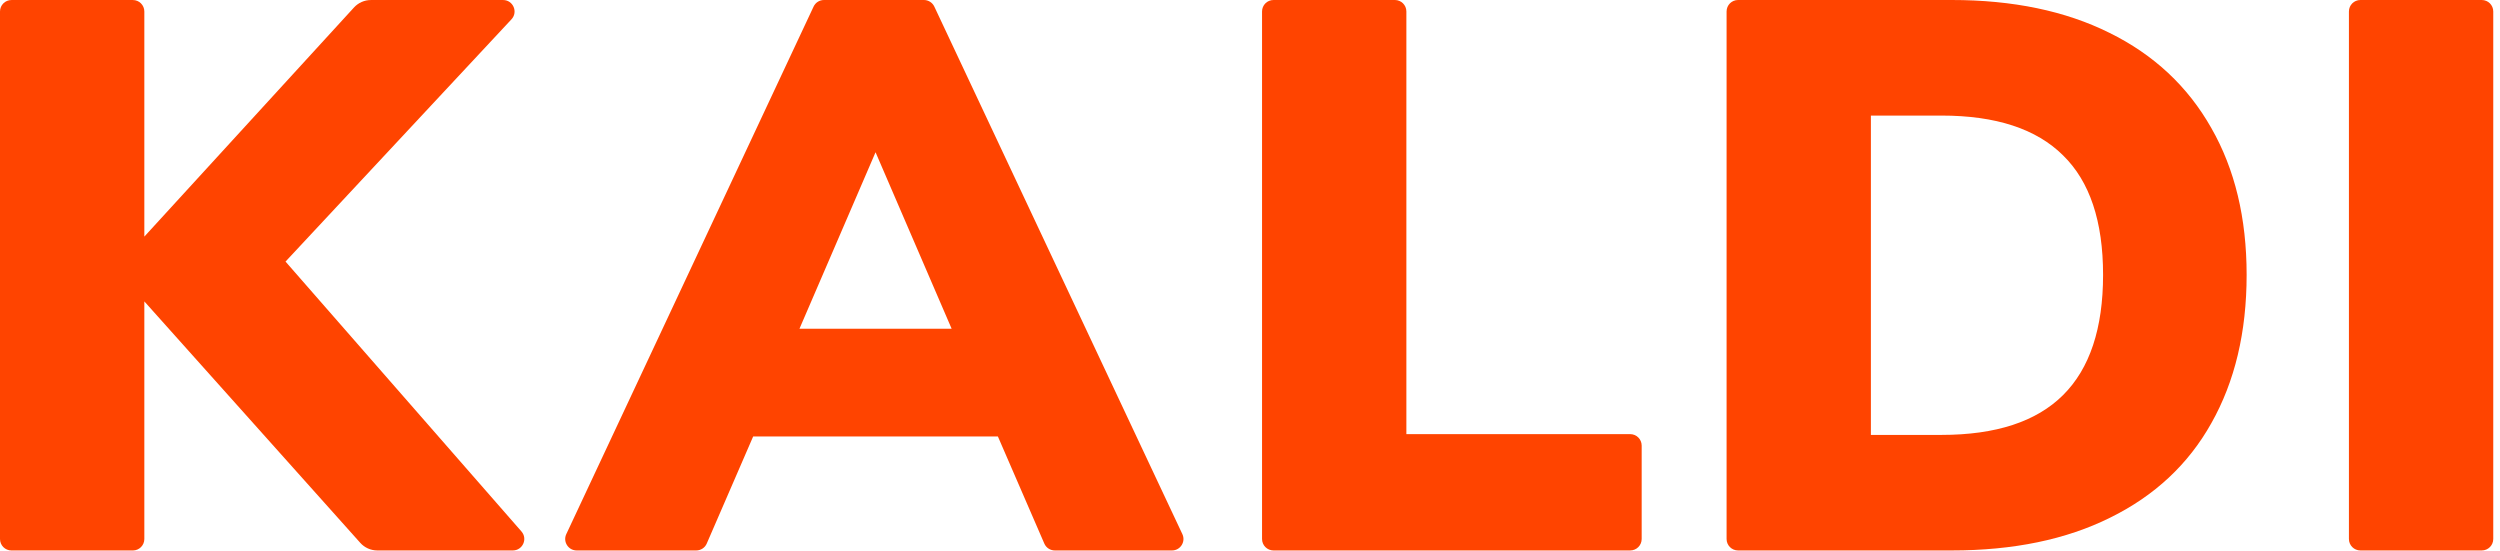
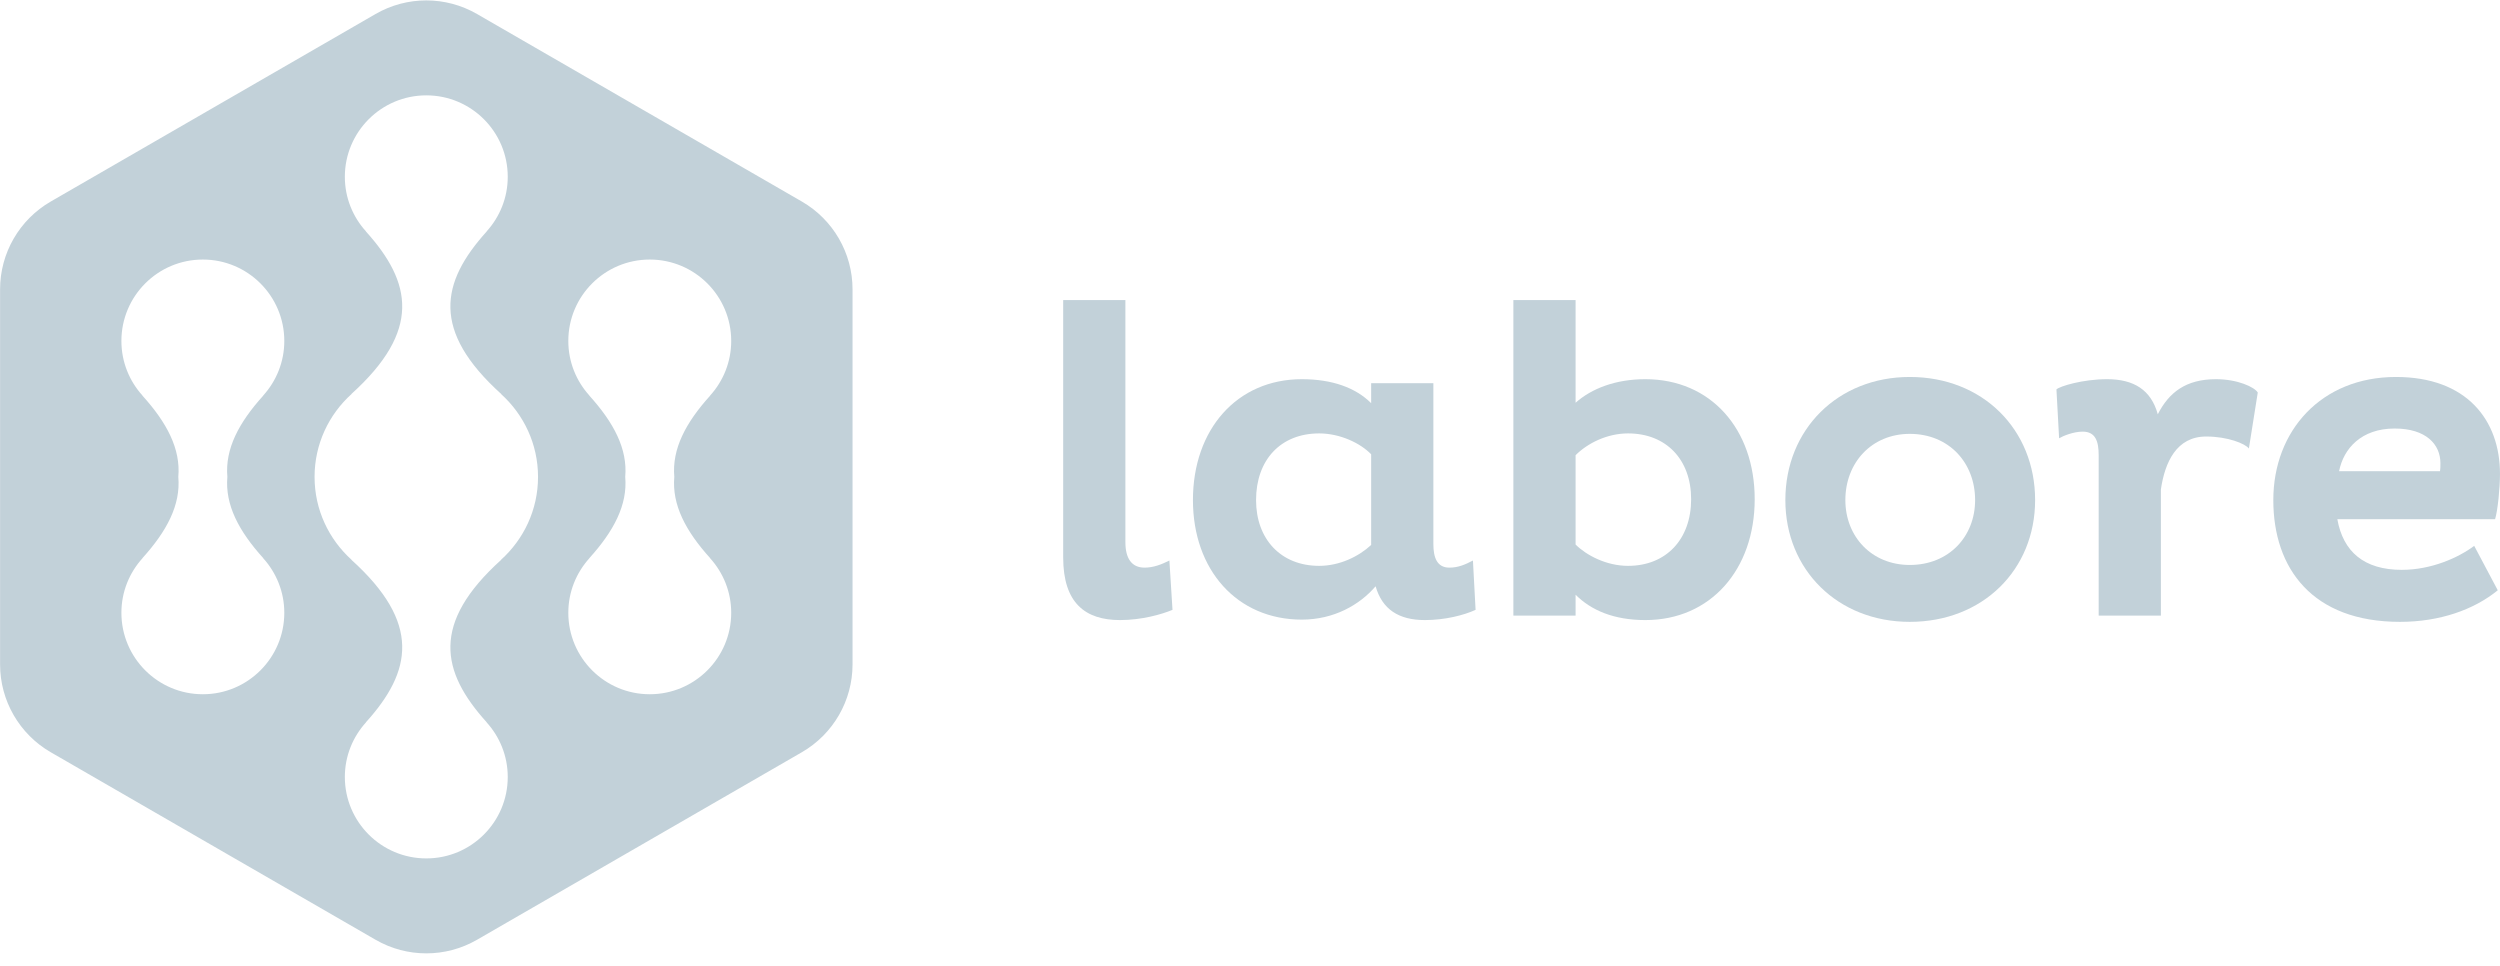
- <svg xmlns="http://www.w3.org/2000/svg" xmlns:xlink="http://www.w3.org/1999/xlink" viewBox="0 0 109 24">
-   <g transform="translate(-1470)">
-     <g style="mix-blend-mode:normal" transform="translate(1470)" fill="#f40">
-       <use xlink:href="#b" style="mix-blend-mode:normal" />
-       <use xlink:href="#c" style="mix-blend-mode:normal" />
-       <use xlink:href="#d" style="mix-blend-mode:normal" />
-       <use xlink:href="#e" style="mix-blend-mode:normal" />
-       <use xlink:href="#f" style="mix-blend-mode:normal" />
+ <svg xmlns="http://www.w3.org/2000/svg" width="132px" height="51px" viewBox="0 0 132 51" version="1.1">
+   <defs />
+   <g id="03-Starter-Templates" stroke="none" stroke-width="1" fill="none" fill-rule="evenodd">
+     <g id="Template" transform="translate(-216, -4494)">
+       <g id="Press-#1" transform="translate(0, 4378)">
+         <g id="Atoms-/-Logo_press-/-Card" transform="translate(150, 79)">
+           <rect id="Rectangle-5" x="0" y="0" width="262" height="124" />
+           <g id="Atoms-/-Logo-/-Press-/-#1" transform="translate(42, 22)" fill="#C2D1D9" fill-rule="evenodd" stroke-width="1">
+             <g id="Logo-#8" transform="translate(24, 15)">
+               <path d="M19.831,49.62 L2.681,39.719 C1.024,38.762 0.004,36.994 0.004,35.081 L0.004,15.278 C0.004,13.365 1.024,11.597 2.681,10.64 L19.831,0.739 C21.488,-0.218 23.529,-0.218 25.186,0.739 L42.336,10.64 C43.993,11.597 45.014,13.365 45.014,15.278 L45.014,35.081 C45.014,36.994 43.993,38.762 42.336,39.719 L25.186,49.62 C23.529,50.577 21.488,50.577 19.831,49.62 Z M25.7,38.14 C23.263,35.444 22.766,32.898 26.464,29.557 L26.454,29.557 C27.651,28.477 28.408,26.919 28.408,25.18 C28.408,23.441 27.651,21.883 26.454,20.803 L26.464,20.803 C22.766,17.461 23.263,14.915 25.7,12.219 L25.693,12.219 C26.384,11.456 26.809,10.447 26.809,9.336 C26.809,6.961 24.884,5.035 22.509,5.035 C20.134,5.035 18.208,6.961 18.208,9.336 C18.208,10.447 18.633,11.456 19.325,12.219 L19.318,12.219 C21.754,14.915 22.251,17.461 18.553,20.803 L18.563,20.803 C17.366,21.883 16.609,23.441 16.609,25.18 C16.609,26.919 17.366,28.477 18.563,29.557 L18.553,29.557 C22.251,32.898 21.754,35.444 19.318,38.14 L19.325,38.14 C18.633,38.903 18.208,39.913 18.208,41.024 C18.208,43.399 20.134,45.324 22.509,45.324 C24.884,45.324 26.809,43.399 26.809,41.024 C26.809,39.913 26.384,38.903 25.693,38.14 L25.7,38.14 Z M13.901,29.471 C12.613,28.046 11.876,26.661 12.005,25.18 C11.876,23.698 12.613,22.313 13.901,20.888 L13.894,20.888 C14.586,20.125 15.011,19.115 15.011,18.004 C15.011,15.629 13.085,13.704 10.71,13.704 C8.335,13.704 6.41,15.629 6.41,18.004 C6.41,19.115 6.834,20.125 7.526,20.888 L7.519,20.888 C8.808,22.313 9.545,23.698 9.415,25.18 C9.545,26.661 8.808,28.046 7.519,29.471 L7.526,29.471 C6.834,30.235 6.41,31.244 6.41,32.355 C6.41,34.73 8.335,36.656 10.71,36.656 C13.085,36.656 15.011,34.73 15.011,32.355 C15.011,31.244 14.586,30.235 13.894,29.471 L13.901,29.471 Z M37.498,29.471 C36.21,28.046 35.473,26.661 35.603,25.18 C35.473,23.698 36.21,22.313 37.498,20.888 L37.492,20.888 C38.183,20.125 38.608,19.115 38.608,18.004 C38.608,15.629 36.683,13.704 34.307,13.704 C31.932,13.704 30.007,15.629 30.007,18.004 C30.007,19.115 30.432,20.125 31.123,20.888 L31.117,20.888 C32.405,22.313 33.142,23.698 33.012,25.18 C33.142,26.661 32.405,28.046 31.117,29.471 L31.123,29.471 C30.432,30.235 30.007,31.244 30.007,32.355 C30.007,34.73 31.932,36.656 34.307,36.656 C36.683,36.656 38.608,34.73 38.608,32.355 C38.608,31.244 38.183,30.235 37.492,29.471 L37.498,29.471 Z" id="Combined-Shape" />
+               <path d="M59.421,15.845 L59.421,28.633 C59.421,29.478 59.75,29.971 60.43,29.971 C60.899,29.971 61.322,29.806 61.744,29.595 L61.908,32.2 C61.345,32.435 60.289,32.74 59.139,32.74 C57.309,32.74 56.136,31.848 56.136,29.431 L56.136,15.845 L59.421,15.845" id="Fill-7" />
+               <path d="M75.682,28.727 C75.682,29.431 75.87,29.971 76.527,29.971 C76.996,29.971 77.372,29.806 77.771,29.595 L77.911,32.2 C77.301,32.482 76.292,32.74 75.236,32.74 C73.852,32.74 72.984,32.176 72.632,30.956 C71.787,31.942 70.426,32.716 68.736,32.716 C65.311,32.716 62.987,30.088 62.987,26.404 C62.987,22.673 65.311,20.021 68.736,20.021 C70.332,20.021 71.576,20.467 72.397,21.288 L72.397,20.233 L75.682,20.233 L75.682,28.727 Z M72.397,23.987 C71.834,23.4 70.755,22.884 69.652,22.884 C67.61,22.884 66.32,24.292 66.32,26.404 C66.32,28.469 67.634,29.877 69.652,29.877 C70.731,29.877 71.74,29.384 72.397,28.774 L72.397,23.987 Z" id="Fill-8" />
+               <path d="M86.875,32.74 C85.209,32.74 84.012,32.223 83.191,31.402 L83.191,32.505 L79.906,32.505 L79.906,15.845 L83.191,15.845 L83.191,21.265 C84.036,20.514 85.303,20.021 86.875,20.021 C90.325,20.021 92.648,22.649 92.648,26.357 C92.648,30.065 90.325,32.74 86.875,32.74 Z M85.96,22.884 C84.857,22.884 83.825,23.4 83.191,24.034 L83.191,28.751 C83.754,29.314 84.81,29.877 85.96,29.877 C87.978,29.877 89.292,28.469 89.292,26.357 C89.292,24.269 87.978,22.884 85.96,22.884 Z" id="Fill-9" />
+               <path d="M100.837,19.904 C104.685,19.904 107.454,22.673 107.454,26.404 C107.454,30.088 104.685,32.834 100.837,32.834 C97.036,32.834 94.267,30.088 94.267,26.404 C94.267,22.673 97.036,19.904 100.837,19.904 Z M100.837,29.83 C102.902,29.83 104.286,28.328 104.286,26.404 C104.286,24.433 102.902,22.908 100.837,22.908 C98.819,22.908 97.435,24.433 97.435,26.404 C97.435,28.328 98.819,29.83 100.837,29.83 Z" id="Fill-10" />
+               <path d="M110.81,24.034 C110.81,23.307 110.645,22.79 109.965,22.79 C109.472,22.79 108.909,23.025 108.721,23.142 L108.58,20.561 C108.745,20.397 109.965,20.021 111.255,20.021 C112.663,20.021 113.579,20.585 113.931,21.875 C114.517,20.725 115.409,20.021 117.004,20.021 C118.154,20.021 119.046,20.444 119.21,20.725 L118.741,23.682 C118.553,23.424 117.615,23.048 116.488,23.048 C114.916,23.048 114.306,24.409 114.095,25.841 L114.095,32.505 L110.81,32.505 L110.81,24.034" id="Fill-11" />
+               <path d="M131.882,31.167 C130.614,32.2 128.808,32.834 126.719,32.834 C122.096,32.834 120.031,30.018 120.031,26.404 C120.031,22.743 122.566,19.904 126.508,19.904 C130.239,19.904 131.999,22.18 131.999,25.019 C131.999,25.77 131.882,26.944 131.741,27.413 L123.411,27.413 C123.716,29.126 124.818,30.088 126.813,30.088 C128.362,30.088 129.793,29.455 130.638,28.821 L131.882,31.167 Z M128.854,24.456 C128.854,23.471 128.104,22.626 126.438,22.626 C124.678,22.626 123.739,23.682 123.504,24.879 L128.831,24.879 C128.854,24.761 128.854,24.574 128.854,24.456 Z" id="Fill-12" />
+             </g>
+           </g>
+         </g>
+       </g>
    </g>
  </g>
-   <defs>
-     <path id="b" d="M22.735 23.171c.283.323.053.829-.376.829h-5.907c-.285 0-.556-.121-.745-.333l-9.414-10.526v10.36c0 .276-.224.5-.5.5h-5.293c-.276 0-.5-.224-.5-.5v-23c0-.276.224-.5.5-.5h5.293c.276 0 .5.224.5.5v9.815l9.141-9.99c.19-.207.457-.325.738-.325h5.762c.437 0 .664.521.366.841l-9.851 10.563 10.287 11.767z" />
-     <path id="c" d="M45.991 24c-.199 0-.38-.118-.459-.301l-2.024-4.669h-10.67l-2.024 4.669c-.079.183-.259.301-.459.301h-5.212c-.366 0-.608-.381-.453-.712l10.782-23c.082-.176.259-.288.453-.288h4.358c.194 0 .37.112.453.287l10.815 23c.156.332-.086.713-.452.713h-5.108zm-11.135-9.668h6.635l-3.317-7.694-3.317 7.694z" />
-     <path id="d" d="M55.525 24c-.276 0-.5-.224-.5-.5v-23c0-.276.224-.5.5-.5h5.293c.276 0 .5.224.5.5v18.428h9.759c.276 0 .5.224.5.5v4.072c0 .276-.224.5-.5.5h-15.552z" />
-     <path id="e" d="M75.279.5c0-.276.224-.5.5-.5h9.315c2.667 0 4.959.477 6.874 1.43 1.938.953 3.42 2.338 4.446 4.153 1.026 1.793 1.539 3.926 1.539 6.4 0 2.496-.513 4.652-1.539 6.468-1.003 1.793-2.474 3.166-4.412 4.119-1.915.953-4.218 1.43-6.908 1.43h-9.315c-.276 0-.5-.224-.5-.5v-23zm9.37 18.462c2.371 0 4.138-.579 5.301-1.736 1.163-1.157 1.744-2.905 1.744-5.242 0-2.338-.581-4.074-1.744-5.209-1.163-1.157-2.93-1.736-5.301-1.736h-3.078v13.923h3.078z" />
-     <path id="f" d="M102.913 24c-.276 0-.5-.224-.5-.5v-23c0-.276.224-.5.5-.5h5.293c.276 0 .5.224.5.5v23c0 .276-.224.5-.5.5h-5.293z" />
-   </defs>
</svg>
